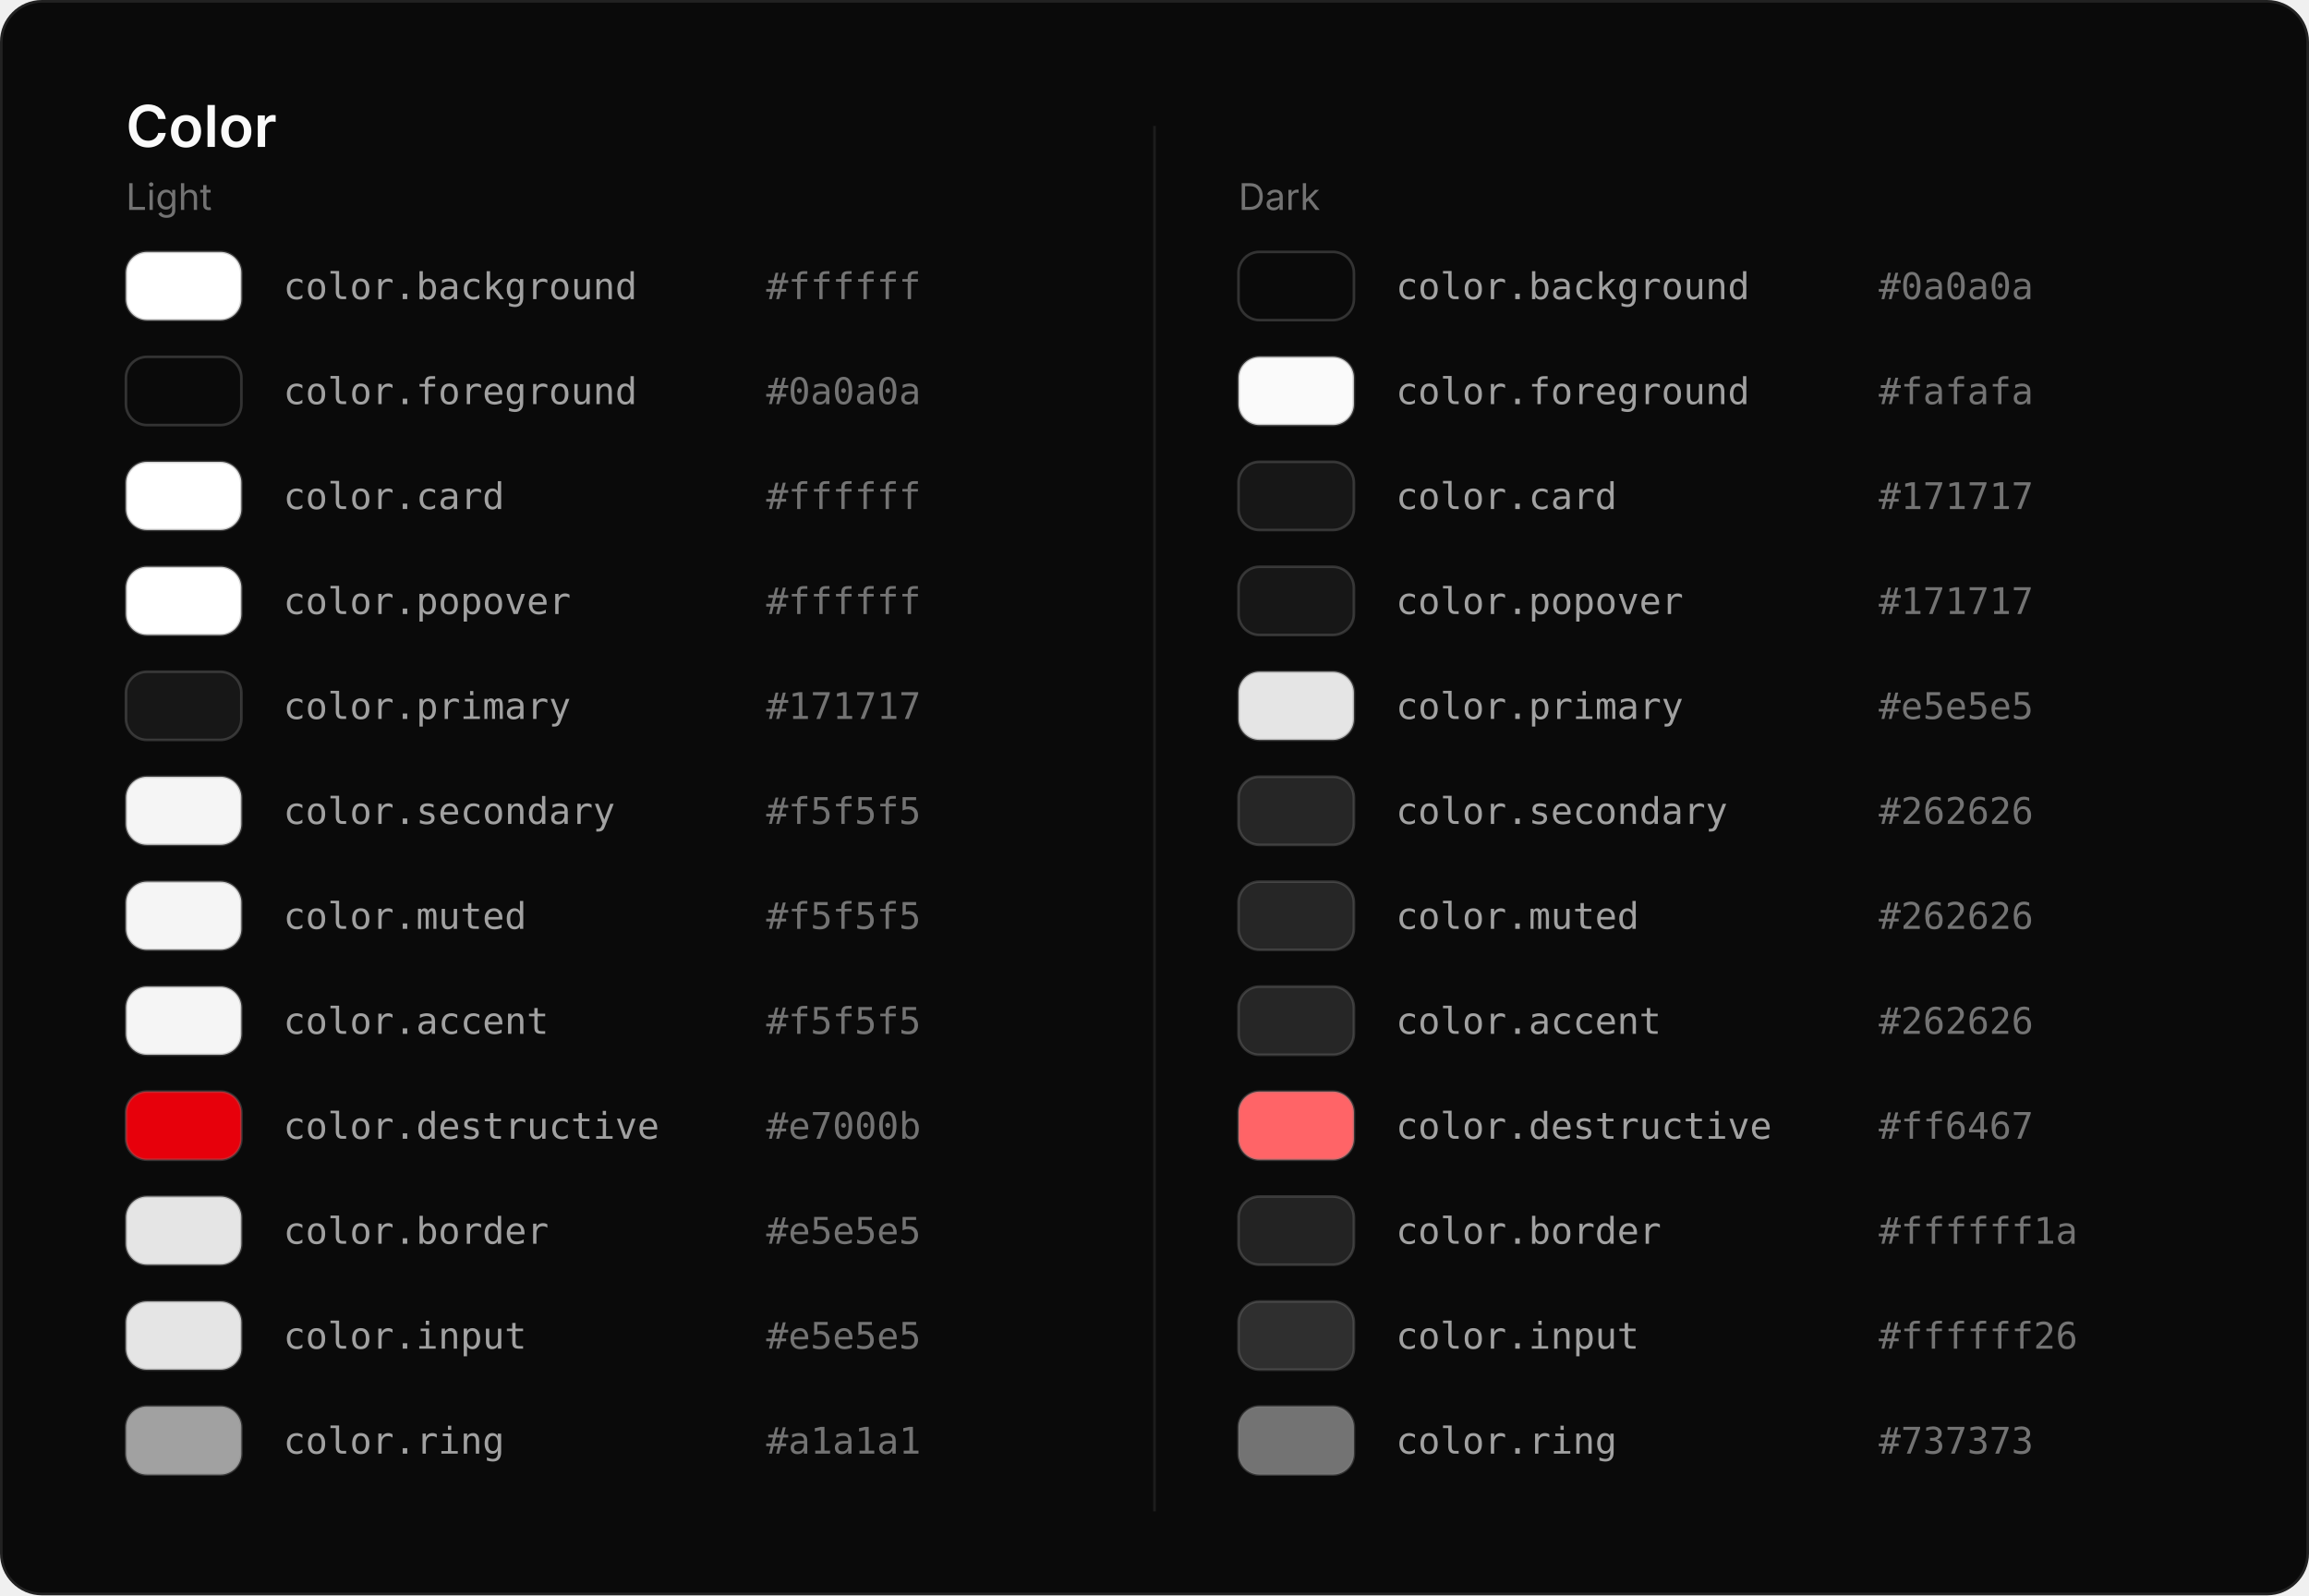
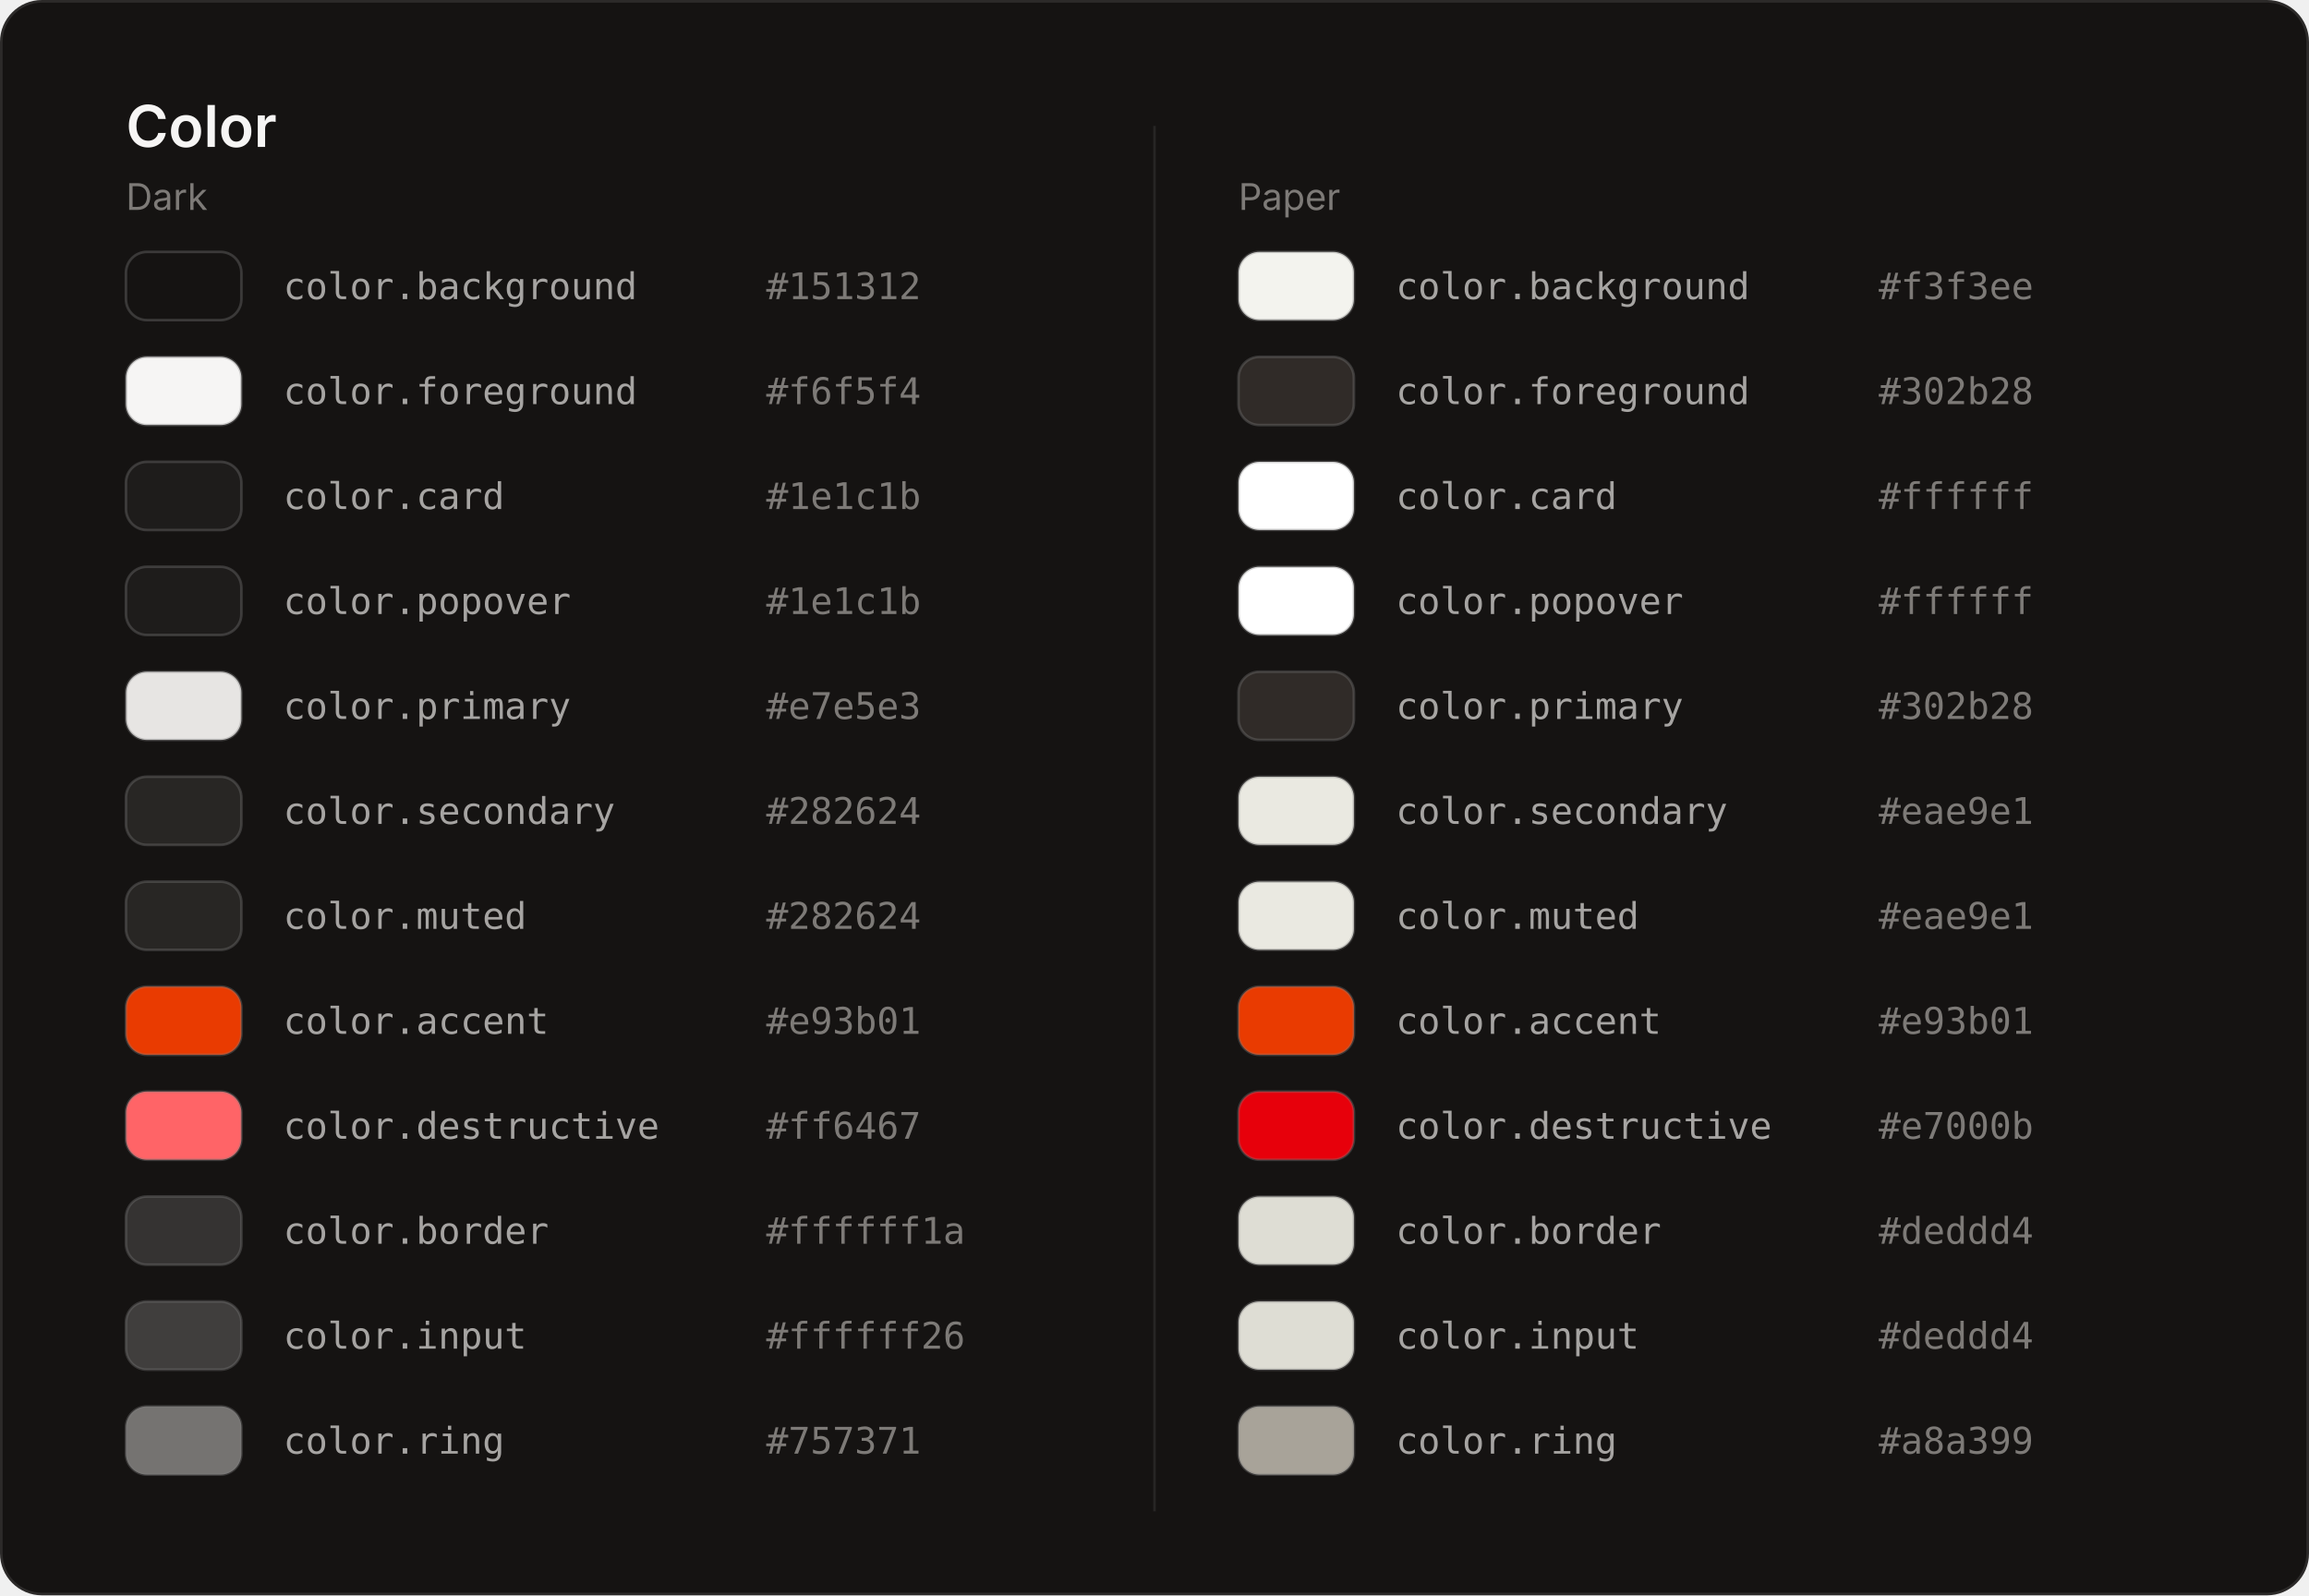
<svg xmlns="http://www.w3.org/2000/svg" width="880" height="608" viewBox="0 0 880 608">
-   <rect width="880" height="608" rx="16" fill="#0a0a0a" />
+   <rect width="880" height="608" rx="16" fill="#151312" />
  <rect x="0.5" y="0.5" width="879" height="607" rx="15.5" fill="none" stroke="#ffffff" stroke-opacity="0.1" />
-   <text x="48" y="56" font-family="Geist, Inter, 'Segoe UI', system-ui, sans-serif" font-size="22" font-weight="600" fill="#fafafa">Color</text>
-   <text x="48" y="80" font-family="Geist, Inter, 'Segoe UI', system-ui, sans-serif" font-size="14" fill="#737373">Light</text>
-   <text x="472" y="80" font-family="Geist, Inter, 'Segoe UI', system-ui, sans-serif" font-size="14" fill="#737373">Dark</text>
+   <text x="48" y="56" font-family="Geist, Inter, 'Segoe UI', system-ui, sans-serif" font-size="22" font-weight="600" fill="#f6f5f4">Color</text>
+   <text x="48" y="80" font-family="Geist, Inter, 'Segoe UI', system-ui, sans-serif" font-size="14" fill="#7d7a77">Dark</text>
+   <text x="472" y="80" font-family="Geist, Inter, 'Segoe UI', system-ui, sans-serif" font-size="14" fill="#7d7a77">Paper</text>
  <path d="M440 48V576" stroke="#ffffff" stroke-opacity="0.08" />
-   <rect x="48" y="96" width="44" height="26" rx="8" fill="#0a0a0a" />
-   <rect x="48" y="96" width="44" height="26" rx="8" fill="#ffffff" stroke="#808080" stroke-opacity="0.35" />
-   <text x="108" y="114" font-family="'Geist Mono', 'JetBrains Mono', Consolas, monospace" font-size="14" fill="#a1a1a1">color.background  </text>
-   <text x="292" y="114" font-family="'Geist Mono', 'JetBrains Mono', Consolas, monospace" font-size="14" fill="#737373">#ffffff</text>
-   <rect x="48" y="136" width="44" height="26" rx="8" fill="#0a0a0a" />
-   <rect x="48" y="136" width="44" height="26" rx="8" fill="#0a0a0a" stroke="#808080" stroke-opacity="0.35" />
-   <text x="108" y="154" font-family="'Geist Mono', 'JetBrains Mono', Consolas, monospace" font-size="14" fill="#a1a1a1">color.foreground  </text>
-   <text x="292" y="154" font-family="'Geist Mono', 'JetBrains Mono', Consolas, monospace" font-size="14" fill="#737373">#0a0a0a</text>
-   <rect x="48" y="176" width="44" height="26" rx="8" fill="#0a0a0a" />
-   <rect x="48" y="176" width="44" height="26" rx="8" fill="#ffffff" stroke="#808080" stroke-opacity="0.35" />
-   <text x="108" y="194" font-family="'Geist Mono', 'JetBrains Mono', Consolas, monospace" font-size="14" fill="#a1a1a1">color.card        </text>
-   <text x="292" y="194" font-family="'Geist Mono', 'JetBrains Mono', Consolas, monospace" font-size="14" fill="#737373">#ffffff</text>
-   <rect x="48" y="216" width="44" height="26" rx="8" fill="#0a0a0a" />
-   <rect x="48" y="216" width="44" height="26" rx="8" fill="#ffffff" stroke="#808080" stroke-opacity="0.35" />
-   <text x="108" y="234" font-family="'Geist Mono', 'JetBrains Mono', Consolas, monospace" font-size="14" fill="#a1a1a1">color.popover     </text>
-   <text x="292" y="234" font-family="'Geist Mono', 'JetBrains Mono', Consolas, monospace" font-size="14" fill="#737373">#ffffff</text>
-   <rect x="48" y="256" width="44" height="26" rx="8" fill="#0a0a0a" />
-   <rect x="48" y="256" width="44" height="26" rx="8" fill="#171717" stroke="#808080" stroke-opacity="0.35" />
-   <text x="108" y="274" font-family="'Geist Mono', 'JetBrains Mono', Consolas, monospace" font-size="14" fill="#a1a1a1">color.primary     </text>
-   <text x="292" y="274" font-family="'Geist Mono', 'JetBrains Mono', Consolas, monospace" font-size="14" fill="#737373">#171717</text>
-   <rect x="48" y="296" width="44" height="26" rx="8" fill="#0a0a0a" />
-   <rect x="48" y="296" width="44" height="26" rx="8" fill="#f5f5f5" stroke="#808080" stroke-opacity="0.35" />
-   <text x="108" y="314" font-family="'Geist Mono', 'JetBrains Mono', Consolas, monospace" font-size="14" fill="#a1a1a1">color.secondary   </text>
-   <text x="292" y="314" font-family="'Geist Mono', 'JetBrains Mono', Consolas, monospace" font-size="14" fill="#737373">#f5f5f5</text>
-   <rect x="48" y="336" width="44" height="26" rx="8" fill="#0a0a0a" />
-   <rect x="48" y="336" width="44" height="26" rx="8" fill="#f5f5f5" stroke="#808080" stroke-opacity="0.35" />
-   <text x="108" y="354" font-family="'Geist Mono', 'JetBrains Mono', Consolas, monospace" font-size="14" fill="#a1a1a1">color.muted       </text>
-   <text x="292" y="354" font-family="'Geist Mono', 'JetBrains Mono', Consolas, monospace" font-size="14" fill="#737373">#f5f5f5</text>
-   <rect x="48" y="376" width="44" height="26" rx="8" fill="#0a0a0a" />
-   <rect x="48" y="376" width="44" height="26" rx="8" fill="#f5f5f5" stroke="#808080" stroke-opacity="0.35" />
-   <text x="108" y="394" font-family="'Geist Mono', 'JetBrains Mono', Consolas, monospace" font-size="14" fill="#a1a1a1">color.accent      </text>
-   <text x="292" y="394" font-family="'Geist Mono', 'JetBrains Mono', Consolas, monospace" font-size="14" fill="#737373">#f5f5f5</text>
-   <rect x="48" y="416" width="44" height="26" rx="8" fill="#0a0a0a" />
-   <rect x="48" y="416" width="44" height="26" rx="8" fill="#e7000b" stroke="#808080" stroke-opacity="0.35" />
-   <text x="108" y="434" font-family="'Geist Mono', 'JetBrains Mono', Consolas, monospace" font-size="14" fill="#a1a1a1">color.destructive </text>
-   <text x="292" y="434" font-family="'Geist Mono', 'JetBrains Mono', Consolas, monospace" font-size="14" fill="#737373">#e7000b</text>
-   <rect x="48" y="456" width="44" height="26" rx="8" fill="#0a0a0a" />
-   <rect x="48" y="456" width="44" height="26" rx="8" fill="#e5e5e5" stroke="#808080" stroke-opacity="0.35" />
-   <text x="108" y="474" font-family="'Geist Mono', 'JetBrains Mono', Consolas, monospace" font-size="14" fill="#a1a1a1">color.border      </text>
-   <text x="292" y="474" font-family="'Geist Mono', 'JetBrains Mono', Consolas, monospace" font-size="14" fill="#737373">#e5e5e5</text>
-   <rect x="48" y="496" width="44" height="26" rx="8" fill="#0a0a0a" />
-   <rect x="48" y="496" width="44" height="26" rx="8" fill="#e5e5e5" stroke="#808080" stroke-opacity="0.35" />
-   <text x="108" y="514" font-family="'Geist Mono', 'JetBrains Mono', Consolas, monospace" font-size="14" fill="#a1a1a1">color.input       </text>
-   <text x="292" y="514" font-family="'Geist Mono', 'JetBrains Mono', Consolas, monospace" font-size="14" fill="#737373">#e5e5e5</text>
-   <rect x="48" y="536" width="44" height="26" rx="8" fill="#0a0a0a" />
-   <rect x="48" y="536" width="44" height="26" rx="8" fill="#a1a1a1" stroke="#808080" stroke-opacity="0.35" />
-   <text x="108" y="554" font-family="'Geist Mono', 'JetBrains Mono', Consolas, monospace" font-size="14" fill="#a1a1a1">color.ring        </text>
-   <text x="292" y="554" font-family="'Geist Mono', 'JetBrains Mono', Consolas, monospace" font-size="14" fill="#737373">#a1a1a1</text>
-   <rect x="472" y="96" width="44" height="26" rx="8" fill="#0a0a0a" />
-   <rect x="472" y="96" width="44" height="26" rx="8" fill="#0a0a0a" stroke="#808080" stroke-opacity="0.35" />
-   <text x="532" y="114" font-family="'Geist Mono', 'JetBrains Mono', Consolas, monospace" font-size="14" fill="#a1a1a1">color.background  </text>
-   <text x="716" y="114" font-family="'Geist Mono', 'JetBrains Mono', Consolas, monospace" font-size="14" fill="#737373">#0a0a0a</text>
-   <rect x="472" y="136" width="44" height="26" rx="8" fill="#0a0a0a" />
-   <rect x="472" y="136" width="44" height="26" rx="8" fill="#fafafa" stroke="#808080" stroke-opacity="0.35" />
-   <text x="532" y="154" font-family="'Geist Mono', 'JetBrains Mono', Consolas, monospace" font-size="14" fill="#a1a1a1">color.foreground  </text>
-   <text x="716" y="154" font-family="'Geist Mono', 'JetBrains Mono', Consolas, monospace" font-size="14" fill="#737373">#fafafa</text>
-   <rect x="472" y="176" width="44" height="26" rx="8" fill="#0a0a0a" />
-   <rect x="472" y="176" width="44" height="26" rx="8" fill="#171717" stroke="#808080" stroke-opacity="0.35" />
-   <text x="532" y="194" font-family="'Geist Mono', 'JetBrains Mono', Consolas, monospace" font-size="14" fill="#a1a1a1">color.card        </text>
-   <text x="716" y="194" font-family="'Geist Mono', 'JetBrains Mono', Consolas, monospace" font-size="14" fill="#737373">#171717</text>
-   <rect x="472" y="216" width="44" height="26" rx="8" fill="#0a0a0a" />
-   <rect x="472" y="216" width="44" height="26" rx="8" fill="#171717" stroke="#808080" stroke-opacity="0.35" />
-   <text x="532" y="234" font-family="'Geist Mono', 'JetBrains Mono', Consolas, monospace" font-size="14" fill="#a1a1a1">color.popover     </text>
-   <text x="716" y="234" font-family="'Geist Mono', 'JetBrains Mono', Consolas, monospace" font-size="14" fill="#737373">#171717</text>
-   <rect x="472" y="256" width="44" height="26" rx="8" fill="#0a0a0a" />
-   <rect x="472" y="256" width="44" height="26" rx="8" fill="#e5e5e5" stroke="#808080" stroke-opacity="0.35" />
-   <text x="532" y="274" font-family="'Geist Mono', 'JetBrains Mono', Consolas, monospace" font-size="14" fill="#a1a1a1">color.primary     </text>
-   <text x="716" y="274" font-family="'Geist Mono', 'JetBrains Mono', Consolas, monospace" font-size="14" fill="#737373">#e5e5e5</text>
-   <rect x="472" y="296" width="44" height="26" rx="8" fill="#0a0a0a" />
-   <rect x="472" y="296" width="44" height="26" rx="8" fill="#262626" stroke="#808080" stroke-opacity="0.35" />
-   <text x="532" y="314" font-family="'Geist Mono', 'JetBrains Mono', Consolas, monospace" font-size="14" fill="#a1a1a1">color.secondary   </text>
-   <text x="716" y="314" font-family="'Geist Mono', 'JetBrains Mono', Consolas, monospace" font-size="14" fill="#737373">#262626</text>
-   <rect x="472" y="336" width="44" height="26" rx="8" fill="#0a0a0a" />
-   <rect x="472" y="336" width="44" height="26" rx="8" fill="#262626" stroke="#808080" stroke-opacity="0.35" />
-   <text x="532" y="354" font-family="'Geist Mono', 'JetBrains Mono', Consolas, monospace" font-size="14" fill="#a1a1a1">color.muted       </text>
-   <text x="716" y="354" font-family="'Geist Mono', 'JetBrains Mono', Consolas, monospace" font-size="14" fill="#737373">#262626</text>
-   <rect x="472" y="376" width="44" height="26" rx="8" fill="#0a0a0a" />
-   <rect x="472" y="376" width="44" height="26" rx="8" fill="#262626" stroke="#808080" stroke-opacity="0.35" />
-   <text x="532" y="394" font-family="'Geist Mono', 'JetBrains Mono', Consolas, monospace" font-size="14" fill="#a1a1a1">color.accent      </text>
-   <text x="716" y="394" font-family="'Geist Mono', 'JetBrains Mono', Consolas, monospace" font-size="14" fill="#737373">#262626</text>
-   <rect x="472" y="416" width="44" height="26" rx="8" fill="#0a0a0a" />
-   <rect x="472" y="416" width="44" height="26" rx="8" fill="#ff6467" stroke="#808080" stroke-opacity="0.35" />
-   <text x="532" y="434" font-family="'Geist Mono', 'JetBrains Mono', Consolas, monospace" font-size="14" fill="#a1a1a1">color.destructive </text>
-   <text x="716" y="434" font-family="'Geist Mono', 'JetBrains Mono', Consolas, monospace" font-size="14" fill="#737373">#ff6467</text>
-   <rect x="472" y="456" width="44" height="26" rx="8" fill="#0a0a0a" />
-   <rect x="472" y="456" width="44" height="26" rx="8" fill="#ffffff1a" stroke="#808080" stroke-opacity="0.35" />
-   <text x="532" y="474" font-family="'Geist Mono', 'JetBrains Mono', Consolas, monospace" font-size="14" fill="#a1a1a1">color.border      </text>
-   <text x="716" y="474" font-family="'Geist Mono', 'JetBrains Mono', Consolas, monospace" font-size="14" fill="#737373">#ffffff1a</text>
-   <rect x="472" y="496" width="44" height="26" rx="8" fill="#0a0a0a" />
-   <rect x="472" y="496" width="44" height="26" rx="8" fill="#ffffff26" stroke="#808080" stroke-opacity="0.35" />
-   <text x="532" y="514" font-family="'Geist Mono', 'JetBrains Mono', Consolas, monospace" font-size="14" fill="#a1a1a1">color.input       </text>
-   <text x="716" y="514" font-family="'Geist Mono', 'JetBrains Mono', Consolas, monospace" font-size="14" fill="#737373">#ffffff26</text>
-   <rect x="472" y="536" width="44" height="26" rx="8" fill="#0a0a0a" />
-   <rect x="472" y="536" width="44" height="26" rx="8" fill="#737373" stroke="#808080" stroke-opacity="0.35" />
-   <text x="532" y="554" font-family="'Geist Mono', 'JetBrains Mono', Consolas, monospace" font-size="14" fill="#a1a1a1">color.ring        </text>
-   <text x="716" y="554" font-family="'Geist Mono', 'JetBrains Mono', Consolas, monospace" font-size="14" fill="#737373">#737373</text>
+   <rect x="48" y="96" width="44" height="26" rx="8" fill="#1e1c1b" />
+   <rect x="48" y="96" width="44" height="26" rx="8" fill="#151312" stroke="#808080" stroke-opacity="0.35" />
+   <text x="108" y="114" font-family="'Geist Mono', 'JetBrains Mono', Consolas, monospace" font-size="14" fill="#a6a4a2">color.background</text>
+   <text x="292" y="114" font-family="'Geist Mono', 'JetBrains Mono', Consolas, monospace" font-size="14" fill="#7d7a77">#151312</text>
+   <rect x="48" y="136" width="44" height="26" rx="8" fill="#1e1c1b" />
+   <rect x="48" y="136" width="44" height="26" rx="8" fill="#f6f5f4" stroke="#808080" stroke-opacity="0.35" />
+   <text x="108" y="154" font-family="'Geist Mono', 'JetBrains Mono', Consolas, monospace" font-size="14" fill="#a6a4a2">color.foreground</text>
+   <text x="292" y="154" font-family="'Geist Mono', 'JetBrains Mono', Consolas, monospace" font-size="14" fill="#7d7a77">#f6f5f4</text>
+   <rect x="48" y="176" width="44" height="26" rx="8" fill="#1e1c1b" />
+   <rect x="48" y="176" width="44" height="26" rx="8" fill="#1e1c1b" stroke="#808080" stroke-opacity="0.35" />
+   <text x="108" y="194" font-family="'Geist Mono', 'JetBrains Mono', Consolas, monospace" font-size="14" fill="#a6a4a2">color.card</text>
+   <text x="292" y="194" font-family="'Geist Mono', 'JetBrains Mono', Consolas, monospace" font-size="14" fill="#7d7a77">#1e1c1b</text>
+   <rect x="48" y="216" width="44" height="26" rx="8" fill="#1e1c1b" />
+   <rect x="48" y="216" width="44" height="26" rx="8" fill="#1e1c1b" stroke="#808080" stroke-opacity="0.35" />
+   <text x="108" y="234" font-family="'Geist Mono', 'JetBrains Mono', Consolas, monospace" font-size="14" fill="#a6a4a2">color.popover</text>
+   <text x="292" y="234" font-family="'Geist Mono', 'JetBrains Mono', Consolas, monospace" font-size="14" fill="#7d7a77">#1e1c1b</text>
+   <rect x="48" y="256" width="44" height="26" rx="8" fill="#1e1c1b" />
+   <rect x="48" y="256" width="44" height="26" rx="8" fill="#e7e5e3" stroke="#808080" stroke-opacity="0.35" />
+   <text x="108" y="274" font-family="'Geist Mono', 'JetBrains Mono', Consolas, monospace" font-size="14" fill="#a6a4a2">color.primary</text>
+   <text x="292" y="274" font-family="'Geist Mono', 'JetBrains Mono', Consolas, monospace" font-size="14" fill="#7d7a77">#e7e5e3</text>
+   <rect x="48" y="296" width="44" height="26" rx="8" fill="#1e1c1b" />
+   <rect x="48" y="296" width="44" height="26" rx="8" fill="#282624" stroke="#808080" stroke-opacity="0.35" />
+   <text x="108" y="314" font-family="'Geist Mono', 'JetBrains Mono', Consolas, monospace" font-size="14" fill="#a6a4a2">color.secondary</text>
+   <text x="292" y="314" font-family="'Geist Mono', 'JetBrains Mono', Consolas, monospace" font-size="14" fill="#7d7a77">#282624</text>
+   <rect x="48" y="336" width="44" height="26" rx="8" fill="#1e1c1b" />
+   <rect x="48" y="336" width="44" height="26" rx="8" fill="#282624" stroke="#808080" stroke-opacity="0.35" />
+   <text x="108" y="354" font-family="'Geist Mono', 'JetBrains Mono', Consolas, monospace" font-size="14" fill="#a6a4a2">color.muted</text>
+   <text x="292" y="354" font-family="'Geist Mono', 'JetBrains Mono', Consolas, monospace" font-size="14" fill="#7d7a77">#282624</text>
+   <rect x="48" y="376" width="44" height="26" rx="8" fill="#1e1c1b" />
+   <rect x="48" y="376" width="44" height="26" rx="8" fill="#e93b01" stroke="#808080" stroke-opacity="0.35" />
+   <text x="108" y="394" font-family="'Geist Mono', 'JetBrains Mono', Consolas, monospace" font-size="14" fill="#a6a4a2">color.accent</text>
+   <text x="292" y="394" font-family="'Geist Mono', 'JetBrains Mono', Consolas, monospace" font-size="14" fill="#7d7a77">#e93b01</text>
+   <rect x="48" y="416" width="44" height="26" rx="8" fill="#1e1c1b" />
+   <rect x="48" y="416" width="44" height="26" rx="8" fill="#ff6467" stroke="#808080" stroke-opacity="0.35" />
+   <text x="108" y="434" font-family="'Geist Mono', 'JetBrains Mono', Consolas, monospace" font-size="14" fill="#a6a4a2">color.destructive</text>
+   <text x="292" y="434" font-family="'Geist Mono', 'JetBrains Mono', Consolas, monospace" font-size="14" fill="#7d7a77">#ff6467</text>
+   <rect x="48" y="456" width="44" height="26" rx="8" fill="#1e1c1b" />
+   <rect x="48" y="456" width="44" height="26" rx="8" fill="#ffffff1a" stroke="#808080" stroke-opacity="0.35" />
+   <text x="108" y="474" font-family="'Geist Mono', 'JetBrains Mono', Consolas, monospace" font-size="14" fill="#a6a4a2">color.border</text>
+   <text x="292" y="474" font-family="'Geist Mono', 'JetBrains Mono', Consolas, monospace" font-size="14" fill="#7d7a77">#ffffff1a</text>
+   <rect x="48" y="496" width="44" height="26" rx="8" fill="#1e1c1b" />
+   <rect x="48" y="496" width="44" height="26" rx="8" fill="#ffffff26" stroke="#808080" stroke-opacity="0.35" />
+   <text x="108" y="514" font-family="'Geist Mono', 'JetBrains Mono', Consolas, monospace" font-size="14" fill="#a6a4a2">color.input</text>
+   <text x="292" y="514" font-family="'Geist Mono', 'JetBrains Mono', Consolas, monospace" font-size="14" fill="#7d7a77">#ffffff26</text>
+   <rect x="48" y="536" width="44" height="26" rx="8" fill="#1e1c1b" />
+   <rect x="48" y="536" width="44" height="26" rx="8" fill="#757371" stroke="#808080" stroke-opacity="0.35" />
+   <text x="108" y="554" font-family="'Geist Mono', 'JetBrains Mono', Consolas, monospace" font-size="14" fill="#a6a4a2">color.ring</text>
+   <text x="292" y="554" font-family="'Geist Mono', 'JetBrains Mono', Consolas, monospace" font-size="14" fill="#7d7a77">#757371</text>
+   <rect x="472" y="96" width="44" height="26" rx="8" fill="#1e1c1b" />
+   <rect x="472" y="96" width="44" height="26" rx="8" fill="#f3f3ee" stroke="#808080" stroke-opacity="0.35" />
+   <text x="532" y="114" font-family="'Geist Mono', 'JetBrains Mono', Consolas, monospace" font-size="14" fill="#a6a4a2">color.background</text>
+   <text x="716" y="114" font-family="'Geist Mono', 'JetBrains Mono', Consolas, monospace" font-size="14" fill="#7d7a77">#f3f3ee</text>
+   <rect x="472" y="136" width="44" height="26" rx="8" fill="#1e1c1b" />
+   <rect x="472" y="136" width="44" height="26" rx="8" fill="#302b28" stroke="#808080" stroke-opacity="0.35" />
+   <text x="532" y="154" font-family="'Geist Mono', 'JetBrains Mono', Consolas, monospace" font-size="14" fill="#a6a4a2">color.foreground</text>
+   <text x="716" y="154" font-family="'Geist Mono', 'JetBrains Mono', Consolas, monospace" font-size="14" fill="#7d7a77">#302b28</text>
+   <rect x="472" y="176" width="44" height="26" rx="8" fill="#1e1c1b" />
+   <rect x="472" y="176" width="44" height="26" rx="8" fill="#ffffff" stroke="#808080" stroke-opacity="0.35" />
+   <text x="532" y="194" font-family="'Geist Mono', 'JetBrains Mono', Consolas, monospace" font-size="14" fill="#a6a4a2">color.card</text>
+   <text x="716" y="194" font-family="'Geist Mono', 'JetBrains Mono', Consolas, monospace" font-size="14" fill="#7d7a77">#ffffff</text>
+   <rect x="472" y="216" width="44" height="26" rx="8" fill="#1e1c1b" />
+   <rect x="472" y="216" width="44" height="26" rx="8" fill="#ffffff" stroke="#808080" stroke-opacity="0.35" />
+   <text x="532" y="234" font-family="'Geist Mono', 'JetBrains Mono', Consolas, monospace" font-size="14" fill="#a6a4a2">color.popover</text>
+   <text x="716" y="234" font-family="'Geist Mono', 'JetBrains Mono', Consolas, monospace" font-size="14" fill="#7d7a77">#ffffff</text>
+   <rect x="472" y="256" width="44" height="26" rx="8" fill="#1e1c1b" />
+   <rect x="472" y="256" width="44" height="26" rx="8" fill="#302b28" stroke="#808080" stroke-opacity="0.35" />
+   <text x="532" y="274" font-family="'Geist Mono', 'JetBrains Mono', Consolas, monospace" font-size="14" fill="#a6a4a2">color.primary</text>
+   <text x="716" y="274" font-family="'Geist Mono', 'JetBrains Mono', Consolas, monospace" font-size="14" fill="#7d7a77">#302b28</text>
+   <rect x="472" y="296" width="44" height="26" rx="8" fill="#1e1c1b" />
+   <rect x="472" y="296" width="44" height="26" rx="8" fill="#eae9e1" stroke="#808080" stroke-opacity="0.35" />
+   <text x="532" y="314" font-family="'Geist Mono', 'JetBrains Mono', Consolas, monospace" font-size="14" fill="#a6a4a2">color.secondary</text>
+   <text x="716" y="314" font-family="'Geist Mono', 'JetBrains Mono', Consolas, monospace" font-size="14" fill="#7d7a77">#eae9e1</text>
+   <rect x="472" y="336" width="44" height="26" rx="8" fill="#1e1c1b" />
+   <rect x="472" y="336" width="44" height="26" rx="8" fill="#eae9e1" stroke="#808080" stroke-opacity="0.35" />
+   <text x="532" y="354" font-family="'Geist Mono', 'JetBrains Mono', Consolas, monospace" font-size="14" fill="#a6a4a2">color.muted</text>
+   <text x="716" y="354" font-family="'Geist Mono', 'JetBrains Mono', Consolas, monospace" font-size="14" fill="#7d7a77">#eae9e1</text>
+   <rect x="472" y="376" width="44" height="26" rx="8" fill="#1e1c1b" />
+   <rect x="472" y="376" width="44" height="26" rx="8" fill="#e93b01" stroke="#808080" stroke-opacity="0.35" />
+   <text x="532" y="394" font-family="'Geist Mono', 'JetBrains Mono', Consolas, monospace" font-size="14" fill="#a6a4a2">color.accent</text>
+   <text x="716" y="394" font-family="'Geist Mono', 'JetBrains Mono', Consolas, monospace" font-size="14" fill="#7d7a77">#e93b01</text>
+   <rect x="472" y="416" width="44" height="26" rx="8" fill="#1e1c1b" />
+   <rect x="472" y="416" width="44" height="26" rx="8" fill="#e7000b" stroke="#808080" stroke-opacity="0.35" />
+   <text x="532" y="434" font-family="'Geist Mono', 'JetBrains Mono', Consolas, monospace" font-size="14" fill="#a6a4a2">color.destructive</text>
+   <text x="716" y="434" font-family="'Geist Mono', 'JetBrains Mono', Consolas, monospace" font-size="14" fill="#7d7a77">#e7000b</text>
+   <rect x="472" y="456" width="44" height="26" rx="8" fill="#1e1c1b" />
+   <rect x="472" y="456" width="44" height="26" rx="8" fill="#deddd4" stroke="#808080" stroke-opacity="0.35" />
+   <text x="532" y="474" font-family="'Geist Mono', 'JetBrains Mono', Consolas, monospace" font-size="14" fill="#a6a4a2">color.border</text>
+   <text x="716" y="474" font-family="'Geist Mono', 'JetBrains Mono', Consolas, monospace" font-size="14" fill="#7d7a77">#deddd4</text>
+   <rect x="472" y="496" width="44" height="26" rx="8" fill="#1e1c1b" />
+   <rect x="472" y="496" width="44" height="26" rx="8" fill="#deddd4" stroke="#808080" stroke-opacity="0.35" />
+   <text x="532" y="514" font-family="'Geist Mono', 'JetBrains Mono', Consolas, monospace" font-size="14" fill="#a6a4a2">color.input</text>
+   <text x="716" y="514" font-family="'Geist Mono', 'JetBrains Mono', Consolas, monospace" font-size="14" fill="#7d7a77">#deddd4</text>
+   <rect x="472" y="536" width="44" height="26" rx="8" fill="#1e1c1b" />
+   <rect x="472" y="536" width="44" height="26" rx="8" fill="#a8a399" stroke="#808080" stroke-opacity="0.35" />
+   <text x="532" y="554" font-family="'Geist Mono', 'JetBrains Mono', Consolas, monospace" font-size="14" fill="#a6a4a2">color.ring</text>
+   <text x="716" y="554" font-family="'Geist Mono', 'JetBrains Mono', Consolas, monospace" font-size="14" fill="#7d7a77">#a8a399</text>
</svg>
